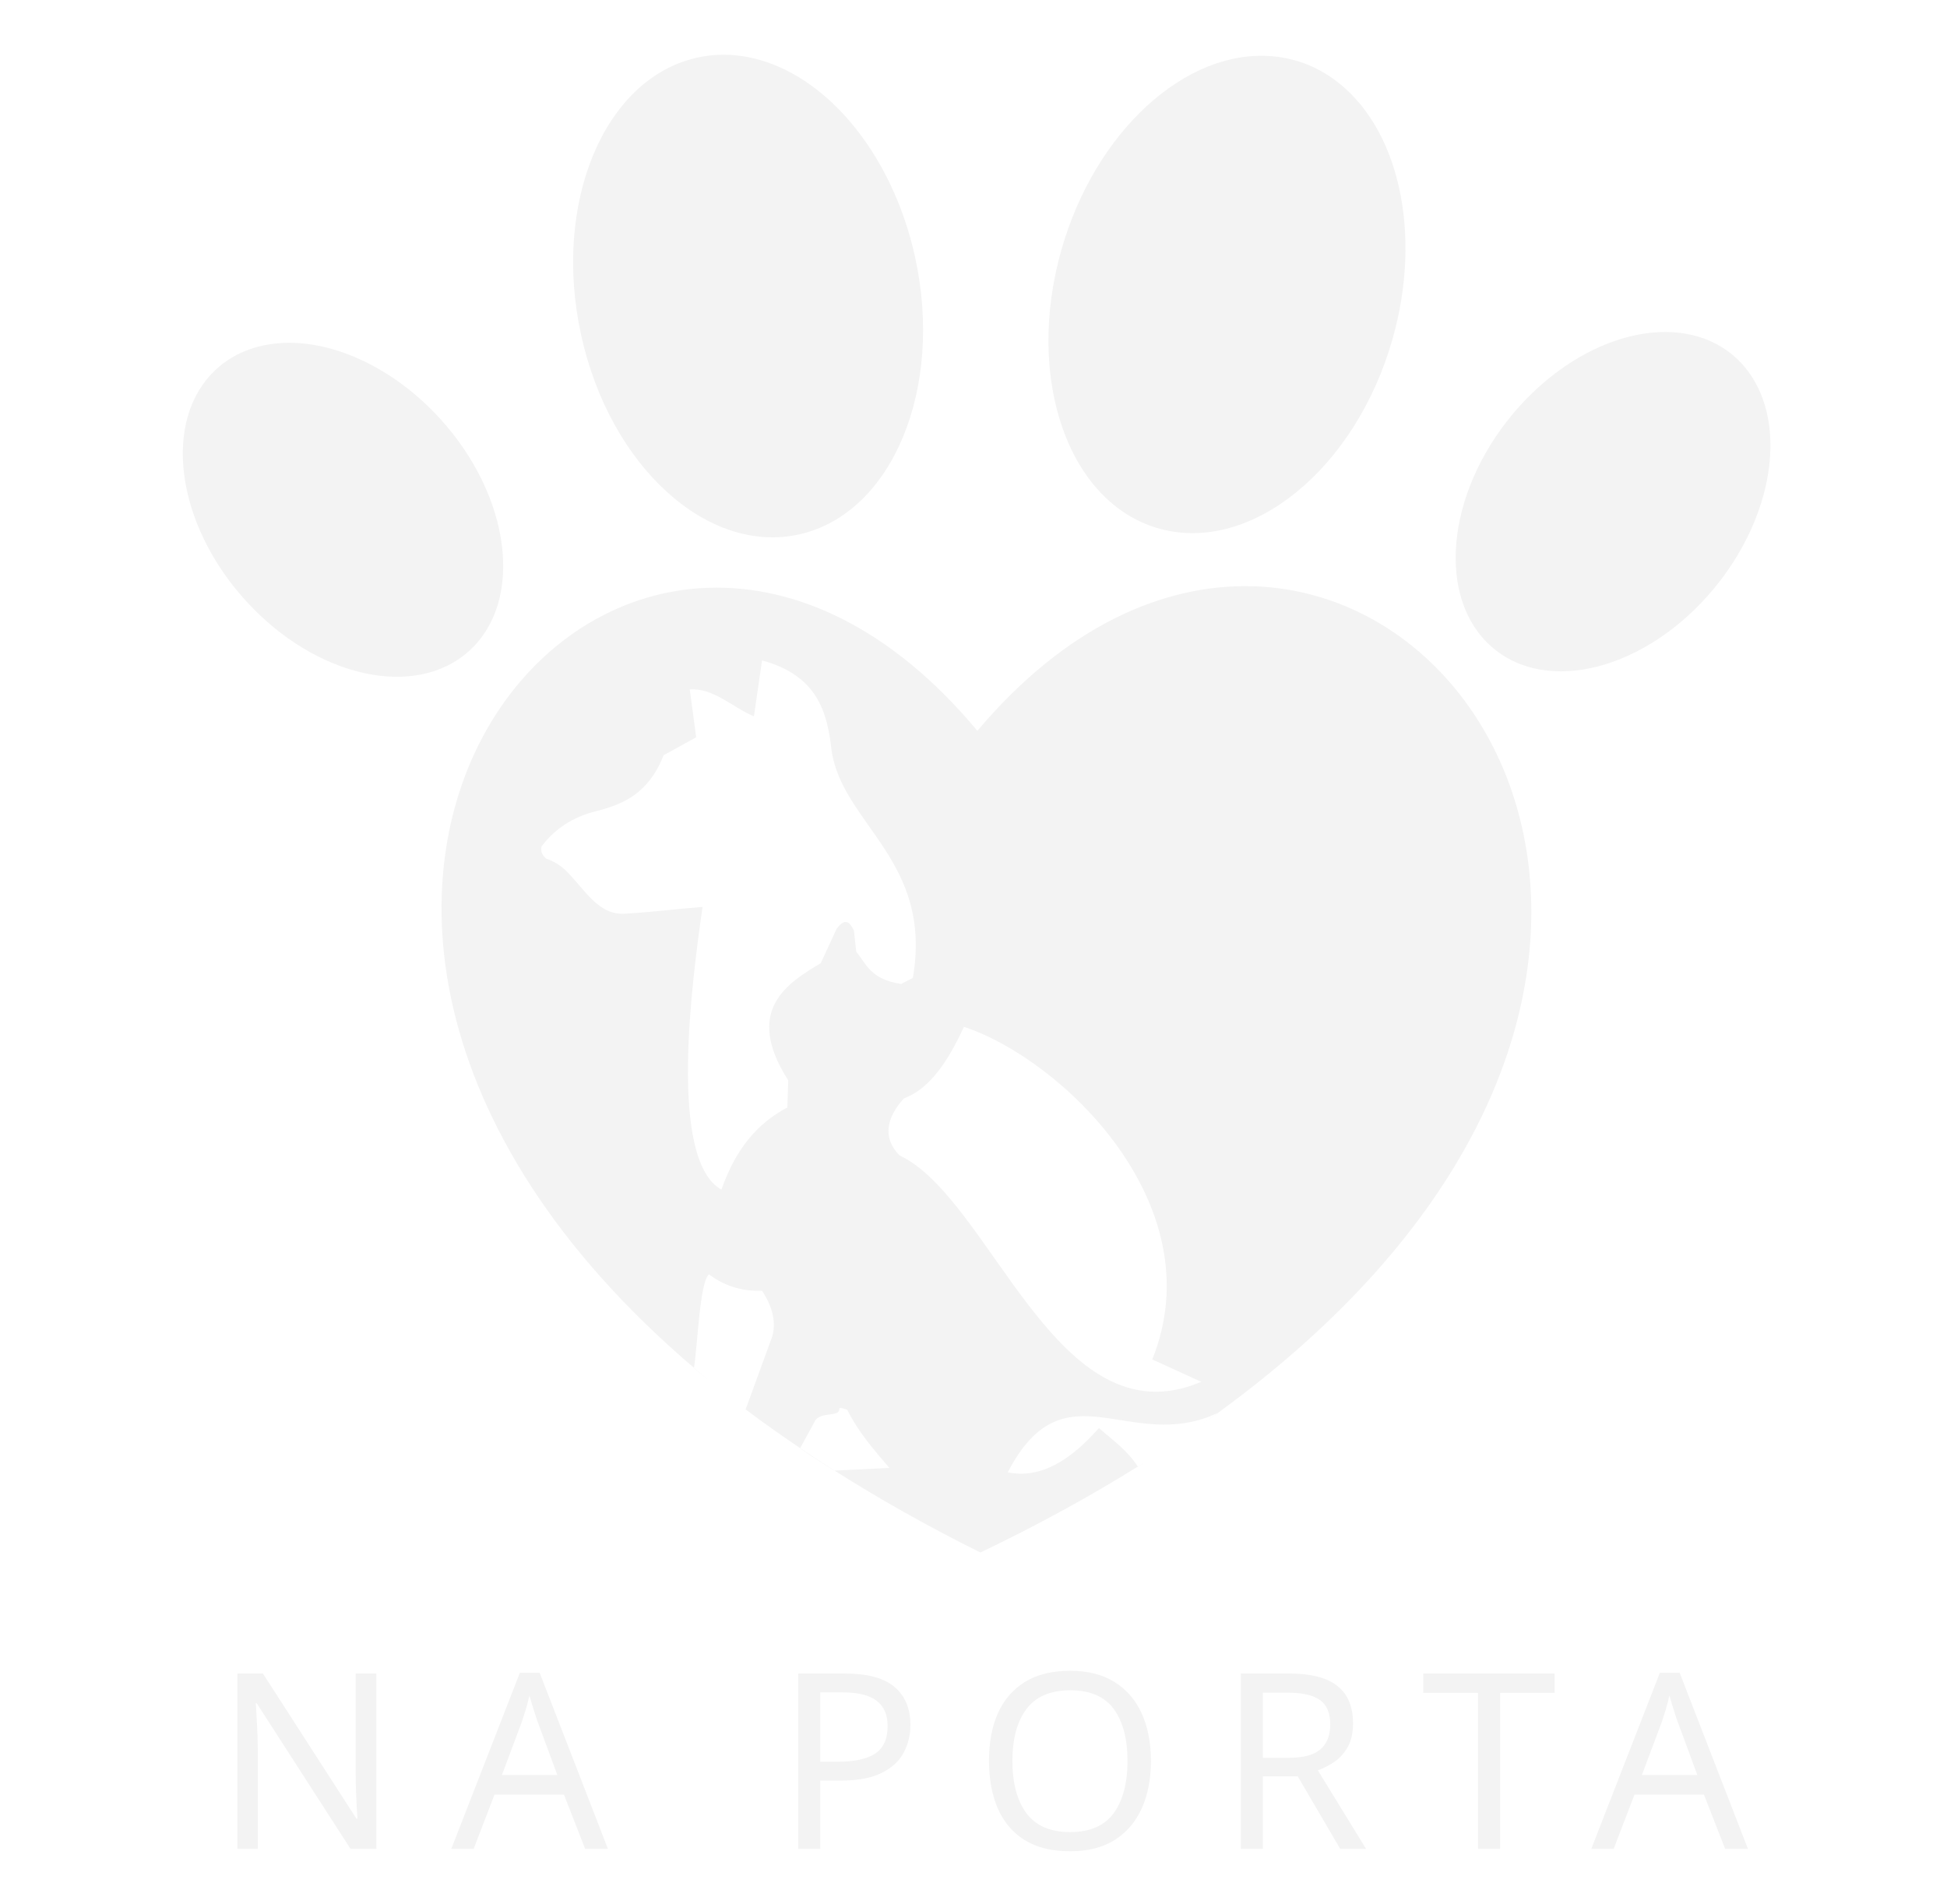
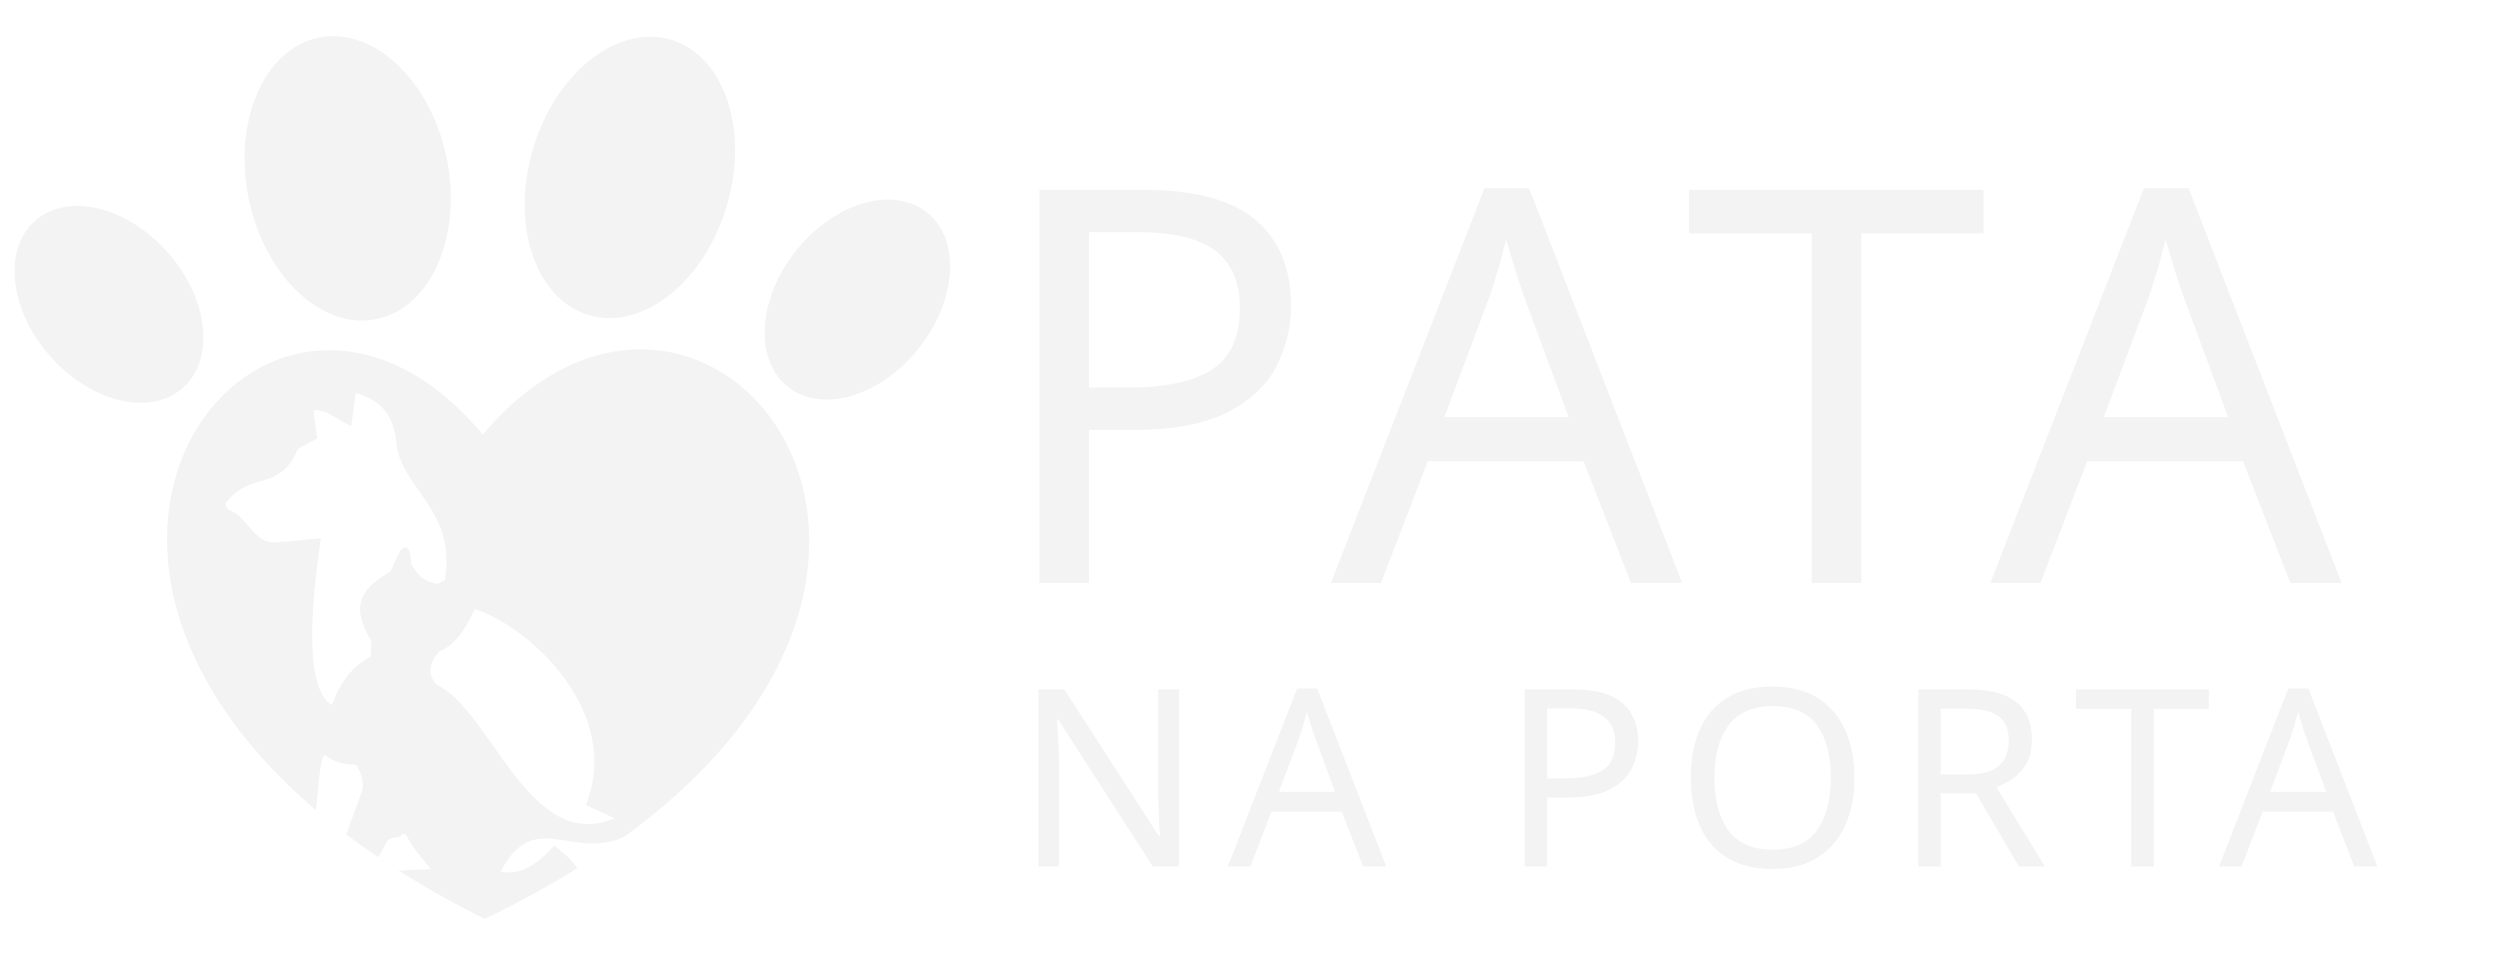
- <svg xmlns="http://www.w3.org/2000/svg" width="201.418mm" height="196.925mm" viewBox="0 0 201.418 196.925" version="1.1" id="svg1" xml:space="preserve">
-   <g id="g3197">
-     <path id="path2-9-3-8-1" style="fill:#f3f3f3;fill-opacity:1;stroke-width:1.951" d="m 74.303,5.676 a 25.22,17.735 78.394 0 0 -2.301,0.314 A 25.22,17.735 78.394 0 0 60.112,34.636 25.22,17.735 78.394 0 0 82.778,55.263 25.22,17.735 78.394 0 0 94.668,26.612 25.22,17.735 78.394 0 0 76.657,5.789 25.22,17.735 78.394 0 0 74.303,5.676 Z m 57.253,0.137 a 17.735,25.22 16.657 0 0 -21.743,19.999 17.735,25.22 16.657 0 0 10.196,28.9 17.735,25.22 16.657 0 0 24.04,-19.605 17.735,25.22 16.657 0 0 -6.005,-26.869 17.735,25.22 16.657 0 0 -4.195,-2.027 17.735,25.22 16.657 0 0 -2.293,-0.398 z m 40.231,28.545 a 13.771,19.582 38.592 0 0 -15.897,9.229 13.771,19.582 38.592 0 0 -1.039,23.773 13.771,19.582 38.592 0 0 23.001,-7.148 13.771,19.582 38.592 0 0 3.469,-21.094 13.771,19.582 38.592 0 0 -2.433,-2.677 13.771,19.582 38.592 0 0 -7.1,-2.084 z m -142.655,1.131 a 19.582,13.771 48.528 0 0 -3.746,0.814 19.582,13.771 48.528 0 0 -3.056,1.935 19.582,13.771 48.528 0 0 3.07,23.885 19.582,13.771 48.528 0 0 23.237,5.125 19.582,13.771 48.528 0 0 -3.072,-23.889 19.582,13.771 48.528 0 0 -16.433,-7.871 z M 129.53,60.653 c -9.185,-0.241 -19.318,4.159 -28.422,14.959 -35.83,-43.039 -87.233,16.557 -29.313,65.905 0.404,-2.711 0.599,-8.853 1.549,-9.677 1.88,1.425 3.816,1.754 5.49,1.705 0.898,1.339 1.517,3.012 1.074,4.672 l -2.772,7.597 c 1.785,1.348 3.678,2.684 5.64,4.009 l 1.598,-2.924 c 0.748,-0.859 2.452,-0.281 2.452,-1.116 0,-0.278 0.553,0.021 0.817,0.059 1.176,2.379 2.838,4.228 4.361,6.029 l -5.669,0.278 c 4.583,2.902 9.585,5.738 15.09,8.473 5.973,-2.86 11.373,-5.836 16.285,-8.889 -1.151,-1.749 -2.559,-2.704 -4.023,-3.986 -2.879,3.241 -5.944,5.288 -9.437,4.579 5.878,-11.304 12.611,-1.822 21.766,-6.164 51.983,-37.857 32.475,-84.751 3.514,-85.51 z m -3.514,85.51 c -0.562,0.409 -1.144,0.815 -1.722,1.222 0.599,-0.42 1.215,-0.831 1.8,-1.256 -0.026,0.013 -0.051,0.022 -0.077,0.034 z m -1.722,1.222 c -0.594,0.417 -1.18,0.836 -1.785,1.246 0.609,-0.413 1.194,-0.83 1.785,-1.246 z m -1.785,1.246 c -0.626,0.425 -1.277,0.846 -1.921,1.268 0.645,-0.421 1.285,-0.837 1.921,-1.268 z m -1.921,1.268 c -0.733,0.479 -1.465,0.958 -2.204,1.422 0.75,-0.472 1.478,-0.946 2.204,-1.422 z m -2.204,1.422 c -0.22,0.139 -0.451,0.275 -0.673,0.414 0.003,0.005 0.006,0.01 0.01,0.014 0.223,-0.138 0.44,-0.288 0.663,-0.428 z m -32.049,0.829 c -1.217,-0.771 -2.404,-1.546 -3.559,-2.326 l -0.008,0.015 c 1.197,0.856 2.396,1.573 3.534,2.313 z m -9.199,-6.335 c -0.036,-0.028 -0.076,-0.054 -0.112,-0.082 0.037,0.028 0.074,0.058 0.111,0.086 z m -0.112,-0.082 c -0.103,-0.077 -0.204,-0.159 -0.307,-0.237 0.104,0.079 0.203,0.158 0.307,0.237 z m -0.307,-0.237 c -1.012,-0.771 -1.998,-1.545 -2.954,-2.322 0.975,0.793 1.959,1.569 2.954,2.322 z m -2.954,-2.322 c -0.143,-0.116 -0.284,-0.236 -0.426,-0.353 0.143,0.118 0.282,0.236 0.426,0.353 z m -0.426,-0.353 c -0.528,-0.433 -1.031,-0.869 -1.541,-1.304 -0.001,0.006 -0.001,0.017 -0.003,0.024 0.507,0.437 1.028,0.855 1.544,1.28 z m 5.497,-74.497 c 5.723,1.568 6.751,5.32 7.195,9.344 1.143,7.632 10.484,11.339 8.41,23.5 l -1.215,0.631 c -3.174,-0.482 -3.581,-2.04 -4.649,-3.341 L 88.342,96.286 c -0.416,-0.873 -0.891,-1.402 -1.799,-0.187 l -1.635,3.551 c -3.318,1.992 -8.057,4.806 -3.364,12.124 l -0.093,2.803 c -3.177,1.692 -5.361,4.349 -6.821,8.503 -5.516,-3.089 -3.052,-21.583 -1.951,-29.252 -2.682,0.207 -5.265,0.55 -8.047,0.704 -2.815,0.162 -4.172,-2.61 -6.167,-4.53 -0.481,-0.439 -1.049,-0.852 -1.962,-1.168 -0.734,-0.627 -0.518,-1.309 -0.374,-1.402 1.327,-1.7 3.129,-2.905 5.513,-3.504 2.787,-0.707 5.437,-1.787 7.008,-5.793 L 72.02,76.282 71.359,71.334 c 2.375,-0.217 4.424,1.846 6.634,2.783 z m 20.884,37.913 c 10.083,3.309 25.931,18.412 19.483,34.41 l 5.069,2.314 c -14.985,6.389 -21.686,-18.978 -31.232,-23.432 -1.79,-1.869 -1.303,-3.924 0.467,-5.887 2.727,-1.011 4.601,-3.919 6.214,-7.405 z" />
-     <text xml:space="preserve" style="font-weight:bold;font-size:25.4px;font-family:Comfortaa;-inkscape-font-specification:'Comfortaa Bold';letter-spacing:5.292px;text-orientation:sideways;fill:#f3f3f3;fill-opacity:1;stroke-width:1.657" x="22.091" y="191.284" id="text3142">
-       <tspan id="tspan3140" style="font-style:normal;font-variant:normal;font-weight:300;font-stretch:normal;font-size:25.4px;font-family:Comfortaa;-inkscape-font-specification:'Comfortaa Light';stroke-width:1.657" x="22.091" y="191.284">NA PORTA</tspan>
+ <svg xmlns="http://www.w3.org/2000/svg" width="510mm" height="196.925mm" viewBox="0 0 510 196.925" version="1.1" id="svg1" xml:space="preserve">
+   <g id="g1">
+     <path id="path2-9-3-8-1" style="fill:#f3f3f3;fill-opacity:1;stroke-width:2.267" d="M 67.34,7.392 A 29.307,20.609 78.394 0 0 64.666,7.757 29.307,20.609 78.394 0 0 50.85,41.045 29.307,20.609 78.394 0 0 77.188,65.013 29.307,20.609 78.394 0 0 91.005,31.72 29.307,20.609 78.394 0 0 70.075,7.524 29.307,20.609 78.394 0 0 67.34,7.392 Z m 66.53,0.16 a 20.609,29.307 16.657 0 0 -25.266,23.24 20.609,29.307 16.657 0 0 11.848,33.583 20.609,29.307 16.657 0 0 27.935,-22.781 20.609,29.307 16.657 0 0 -6.978,-31.222 20.609,29.307 16.657 0 0 -4.875,-2.356 20.609,29.307 16.657 0 0 -2.665,-0.463 z m 46.749,33.171 a 16.002,22.755 38.592 0 0 -18.473,10.725 16.002,22.755 38.592 0 0 -1.207,27.625 16.002,22.755 38.592 0 0 26.727,-8.306 16.002,22.755 38.592 0 0 4.031,-24.512 16.002,22.755 38.592 0 0 -2.828,-3.111 16.002,22.755 38.592 0 0 -8.251,-2.421 z M 14.849,42.037 A 22.755,16.002 48.528 0 0 10.496,42.984 22.755,16.002 48.528 0 0 6.944,45.232 22.755,16.002 48.528 0 0 10.512,72.988 22.755,16.002 48.528 0 0 37.514,78.943 22.755,16.002 48.528 0 0 33.944,51.184 22.755,16.002 48.528 0 0 14.849,42.037 Z M 131.516,71.277 C 120.844,70.998 109.068,76.11 98.489,88.66 56.854,38.648 -2.879,107.9 64.426,165.244 c 0.469,-3.15 0.696,-10.287 1.8,-11.245 2.184,1.655 4.434,2.039 6.379,1.982 1.043,1.556 1.763,3.5 1.248,5.429 l -3.222,8.828 c 2.075,1.567 4.274,3.119 6.554,4.659 l 1.857,-3.397 c 0.869,-0.998 2.849,-0.327 2.849,-1.296 0,-0.323 0.642,0.025 0.95,0.068 1.367,2.764 3.298,4.913 5.067,7.006 l -6.588,0.323 c 5.325,3.372 11.138,6.667 17.535,9.847 6.941,-3.323 13.216,-6.781 18.924,-10.329 -1.338,-2.033 -2.973,-3.142 -4.675,-4.632 -3.346,3.766 -6.907,6.144 -10.967,5.32 6.831,-13.136 14.654,-2.117 25.293,-7.163 60.406,-43.991 37.737,-98.484 4.084,-99.366 z m -4.084,99.366 c -0.653,0.475 -1.329,0.947 -2.001,1.42 0.696,-0.488 1.411,-0.965 2.091,-1.46 -0.03,0.015 -0.06,0.025 -0.09,0.039 z m -2.001,1.42 c -0.69,0.484 -1.372,0.972 -2.074,1.448 0.707,-0.48 1.387,-0.964 2.074,-1.448 z m -2.074,1.448 c -0.727,0.494 -1.484,0.983 -2.233,1.474 0.749,-0.49 1.494,-0.973 2.233,-1.474 z m -2.233,1.474 c -0.851,0.557 -1.702,1.113 -2.561,1.652 0.872,-0.548 1.717,-1.1 2.561,-1.652 z m -2.561,1.652 c -0.256,0.161 -0.524,0.32 -0.782,0.481 0.003,0.006 0.007,0.012 0.012,0.016 0.259,-0.161 0.512,-0.335 0.77,-0.497 z m -37.241,0.963 c -1.414,-0.896 -2.794,-1.796 -4.136,-2.703 l -0.009,0.017 c 1.391,0.995 2.785,1.828 4.107,2.688 z m -10.69,-7.361 c -0.042,-0.032 -0.088,-0.063 -0.13,-0.095 0.043,0.032 0.085,0.067 0.129,0.099 z m -0.13,-0.095 c -0.12,-0.09 -0.237,-0.185 -0.357,-0.276 0.12,0.092 0.236,0.184 0.357,0.276 z m -0.357,-0.276 c -1.176,-0.896 -2.322,-1.795 -3.433,-2.698 1.133,0.922 2.276,1.823 3.433,2.698 z m -3.433,-2.698 c -0.166,-0.135 -0.33,-0.274 -0.495,-0.41 0.166,0.137 0.327,0.274 0.495,0.41 z m -0.495,-0.41 c -0.613,-0.504 -1.198,-1.01 -1.791,-1.515 -0.002,0.007 -0.002,0.02 -0.003,0.028 0.589,0.508 1.194,0.994 1.794,1.488 z m 6.388,-86.568 c 6.651,1.822 7.845,6.182 8.36,10.858 1.329,8.868 12.183,13.176 9.772,27.308 l -1.412,0.733 c -3.688,-0.56 -4.162,-2.37 -5.402,-3.882 l -0.271,-2.524 c -0.484,-1.015 -1.036,-1.629 -2.09,-0.217 l -1.9,4.126 c -3.855,2.314 -9.362,5.585 -3.909,14.089 l -0.109,3.257 c -3.692,1.966 -6.23,5.054 -7.926,9.881 -6.41,-3.589 -3.546,-25.08 -2.267,-33.992 -3.117,0.24 -6.119,0.639 -9.351,0.818 -3.271,0.188 -4.848,-3.033 -7.167,-5.264 -0.558,-0.51 -1.219,-0.991 -2.28,-1.357 -0.853,-0.729 -0.601,-1.521 -0.434,-1.629 1.542,-1.976 3.636,-3.376 6.406,-4.072 3.239,-0.821 6.318,-2.076 8.144,-6.732 l 3.917,-2.154 -0.768,-5.749 c 2.76,-0.253 5.141,2.145 7.709,3.234 z M 96.873,124.248 c 11.717,3.845 30.133,21.396 22.639,39.985 l 5.89,2.689 c -17.414,7.425 -25.2,-22.053 -36.293,-27.229 -2.08,-2.172 -1.515,-4.56 0.543,-6.841 3.169,-1.175 5.346,-4.554 7.221,-8.605 z" />
+     <text xml:space="preserve" style="font-weight:bold;font-size:50.637px;font-family:Comfortaa;-inkscape-font-specification:'Comfortaa Bold';letter-spacing:5.064px;text-orientation:sideways;fill:#f3f3f3;fill-opacity:1;stroke-width:1.586" x="206.929" y="176.774" id="text3142">
+       <tspan id="tspan3140" style="font-style:normal;font-variant:normal;font-weight:normal;font-stretch:normal;font-size:50.637px;font-family:Comfortaa;-inkscape-font-specification:Comfortaa;stroke-width:1.586" x="206.929" y="176.774">NA PORTA</tspan>
+     </text>
+     <text xml:space="preserve" style="font-weight:bold;font-size:112.307px;font-family:Comfortaa;-inkscape-font-specification:'Comfortaa Bold';letter-spacing:8.022px;text-orientation:sideways;fill:#f3f3f3;fill-opacity:1;stroke-width:2.512" x="201.152" y="118.923" id="text3142-2">
+       <tspan id="tspan3140-7" style="font-style:normal;font-variant:normal;font-weight:500;font-stretch:normal;font-size:112.307px;font-family:Comfortaa;-inkscape-font-specification:'Comfortaa Medium';stroke-width:2.512" x="201.152" y="118.923">PATA</tspan>
    </text>
  </g>
  <defs id="defs1">
    <rect x="703.501" y="471.578" width="46.385" height="95.862" id="rect3089" />
  </defs>
-   <text xml:space="preserve" transform="scale(0.2645833)" id="text3087" style="fill:#f3f3f3;-inkscape-font-specification:'Comfortaa Bold';font-family:Comfortaa;font-size:64px;font-weight:bold;stroke-width:6.263;text-orientation:sideways;fill-opacity:1;white-space:pre;shape-inside:url(#rect3089)" />
+   <text xml:space="preserve" transform="scale(0.2645833)" id="text3087" style="font-weight:bold;font-size:64px;font-family:Comfortaa;-inkscape-font-specification:'Comfortaa Bold';text-orientation:sideways;white-space:pre;shape-inside:url(#rect3089);display:inline;fill:#f3f3f3;fill-opacity:1;stroke-width:6.263" />
</svg>
